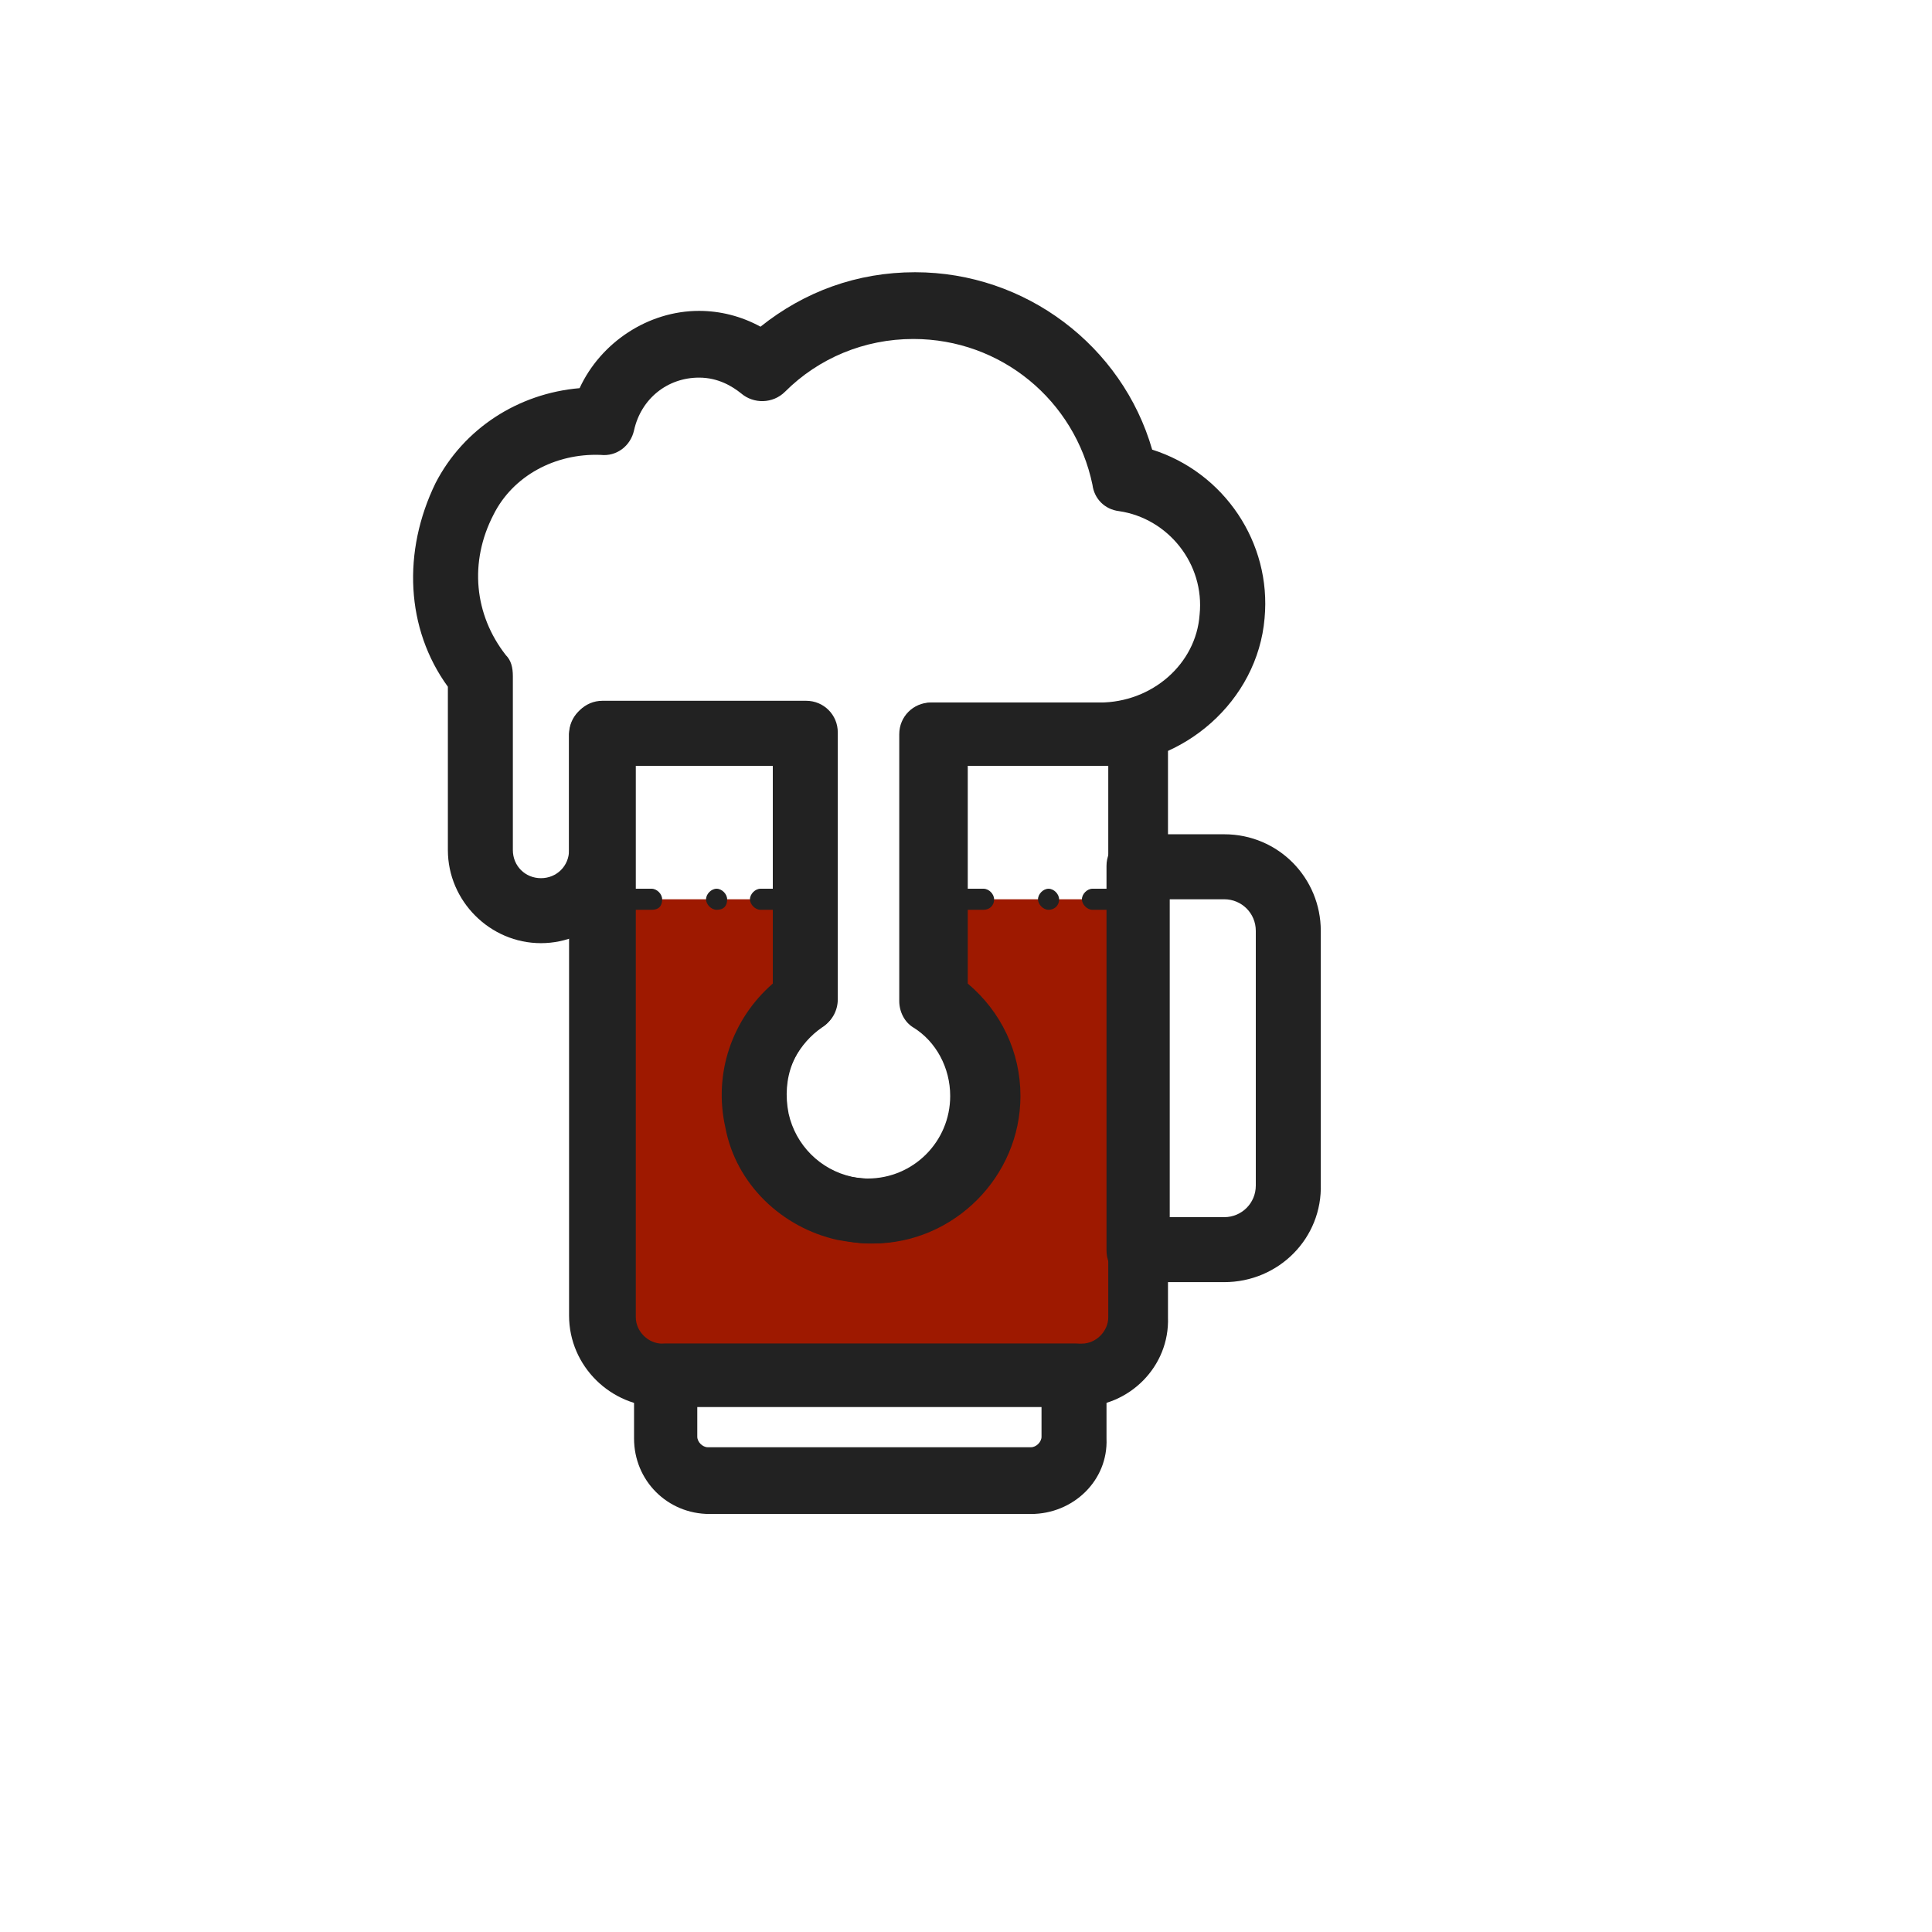
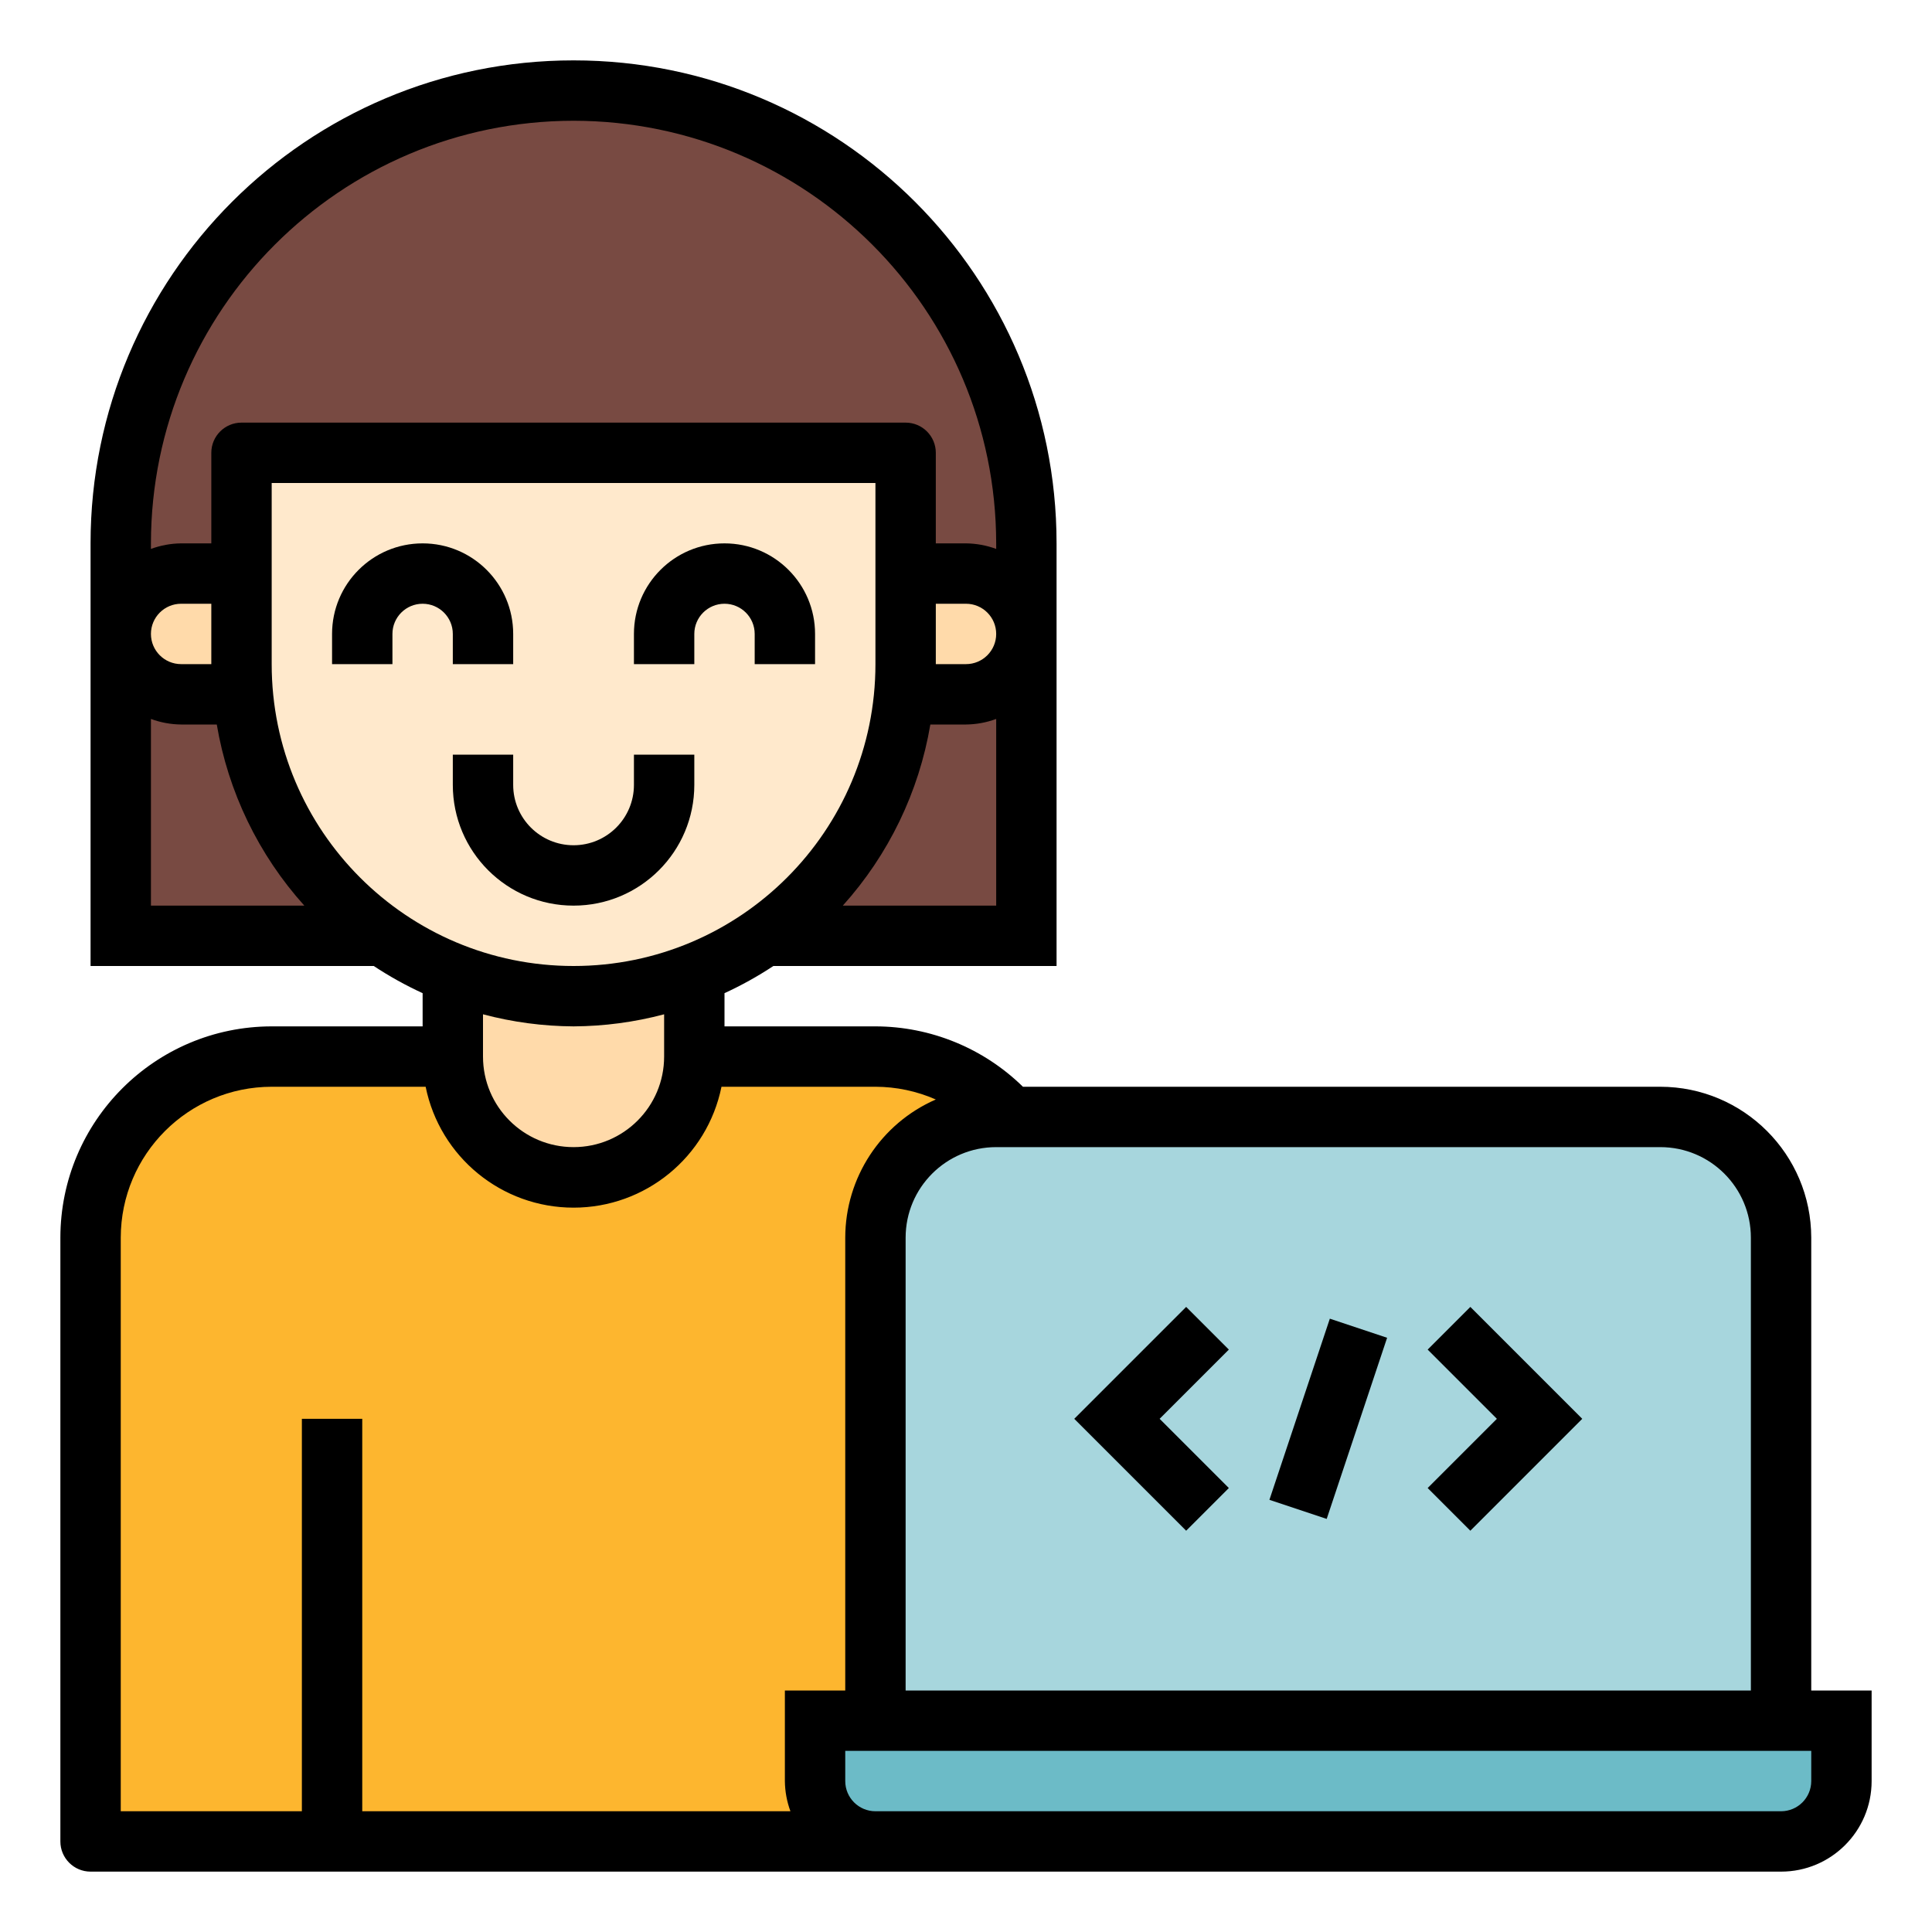
- <svg xmlns="http://www.w3.org/2000/svg" version="1.1" id="Layer_1" x="0px" y="0px" viewBox="0 0 110 110" enable-background="new 0 0 110 110" xml:space="preserve">
-   <g>
-     <path fill="#9E1900" d="M53,56.9c1.8,1.2,3,3.2,3,5.5c0,4.1-3.7,7.3-8,6.4c-2.5-0.5-4.5-2.5-5-5c-0.6-2.9,0.7-5.5,2.8-6.9v-5.7   H34.3v23.2c0,2.1,1.7,3.9,3.9,3.9h22.7c2.1,0,3.9-1.7,3.9-3.9V51.2H53V56.9z" />
-     <path fill="#222" d="M58.7,86.2H40.4c-2.4,0-4.3-1.9-4.3-4.3v-3.6c0-1,0.8-1.8,1.8-1.8h23.3c1,0,1.8,0.8,1.8,1.8v3.6   C63.1,84.3,61.1,86.2,58.7,86.2z M39.7,80.1v1.7c0,0.3,0.3,0.6,0.6,0.6h18.4c0.3,0,0.6-0.3,0.6-0.6v-1.7H39.7z" />
-     <path fill="#222" d="M69.7,73h-4.9c-1,0-1.8-0.8-1.8-1.8V49.3c0-1,0.8-1.8,1.8-1.8h4.9c3.1,0,5.5,2.5,5.5,5.5v14.4   C75.3,70.5,72.8,73,69.7,73z M66.6,69.3h3.1c1,0,1.8-0.8,1.8-1.8V53c0-1-0.8-1.8-1.8-1.8h-3.1V69.3z" />
-     <path fill="#222" d="M61.5,80.1H37.6c-2.8,0-5.2-2.3-5.2-5.2V41.8c0-1,0.8-1.8,1.8-1.8h11.6c1,0,1.8,0.8,1.8,1.8v15.2   c0,0.6-0.3,1.2-0.8,1.5c-1.3,0.9-2.1,2.4-2.1,3.9c0,2.6,2.1,4.7,4.7,4.7s4.7-2.1,4.7-4.7c0-1.6-0.8-3.1-2.1-3.9   c-0.5-0.3-0.8-0.9-0.8-1.5V41.8c0-1,0.8-1.8,1.8-1.8h11.7c1,0,1.8,0.8,1.8,1.8V75C66.6,77.8,64.3,80.1,61.5,80.1z M36.2,43.6V75   c0,0.8,0.7,1.5,1.5,1.5h23.9c0.8,0,1.5-0.7,1.5-1.5V43.6h-8V56c1.9,1.6,3,3.9,3,6.4c0,4.6-3.8,8.4-8.4,8.4s-8.4-3.8-8.4-8.4   c0-2.5,1.1-4.8,3-6.4V43.6H36.2z" />
-     <path fill="#222" d="M49.5,70.8c-0.6,0-1.2-0.1-1.8-0.2c-3.2-0.7-5.8-3.2-6.4-6.4C40.6,61.1,41.7,58,44,56V43.6h-7.9v4.8   c0,2.9-2.4,5.3-5.3,5.3c-2.9,0-5.3-2.4-5.3-5.3v-9.3c-2.4-3.3-2.6-7.7-0.7-11.6c1.6-3.1,4.7-5.1,8.2-5.4c1.2-2.6,3.9-4.4,6.8-4.4   c1.2,0,2.4,0.3,3.5,0.9c2.5-2,5.5-3.1,8.8-3.1c6.3,0,11.8,4.2,13.5,10.1c4.1,1.3,6.8,5.3,6.4,9.6c-0.4,4.7-4.6,8.4-9.4,8.4h-7.7V56   c1.9,1.6,3,3.9,3,6.4c0,2.5-1.1,4.9-3.1,6.5C53.3,70.2,51.4,70.8,49.5,70.8z M34.3,39.9h11.6c1,0,1.8,0.8,1.8,1.8v15.2   c0,0.6-0.3,1.2-0.8,1.5c-1.7,1.1-2.4,3-2,5c0.4,1.8,1.8,3.2,3.6,3.6c1.5,0.3,2.9,0,4-0.9c1.1-0.9,1.7-2.2,1.7-3.7   c0-1.6-0.8-3.1-2.1-3.9c-0.5-0.3-0.8-0.9-0.8-1.5V41.8c0-1,0.8-1.8,1.8-1.8h9.5c3,0,5.5-2.2,5.7-5c0.3-2.9-1.8-5.5-4.6-5.9   c-0.8-0.1-1.4-0.7-1.5-1.5c-1-4.8-5.2-8.3-10.2-8.3c-2.8,0-5.4,1.1-7.3,3c-0.7,0.7-1.8,0.7-2.5,0.1c-0.5-0.4-1.3-0.9-2.4-0.9   c-1.8,0-3.3,1.2-3.7,3c-0.2,0.9-1,1.5-1.9,1.4c-2.6-0.1-5,1.2-6.1,3.4C26.7,32,27,35,28.8,37.3c0.3,0.3,0.4,0.7,0.4,1.2v9.9   c0,0.9,0.7,1.6,1.6,1.6c0.9,0,1.6-0.7,1.6-1.6v-6.6C32.5,40.7,33.3,39.9,34.3,39.9z" />
-     <path fill="#222" d="M44.5,51.8h-1.2c-0.3,0-0.6-0.3-0.6-0.6c0-0.3,0.3-0.6,0.6-0.6h1.2c0.3,0,0.6,0.3,0.6,0.6   C45.1,51.6,44.8,51.8,44.5,51.8z M40.8,51.8c-0.3,0-0.6-0.3-0.6-0.6c0-0.3,0.3-0.6,0.6-0.6c0.3,0,0.6,0.3,0.6,0.6   C41.4,51.6,41.2,51.8,40.8,51.8z M37.1,51.8h-1.2c-0.3,0-0.6-0.3-0.6-0.6c0-0.3,0.3-0.6,0.6-0.6h1.2c0.3,0,0.6,0.3,0.6,0.6   C37.7,51.6,37.5,51.8,37.1,51.8z" />
-     <path fill="#222" d="M63.4,51.8h-1.2c-0.3,0-0.6-0.3-0.6-0.6c0-0.3,0.3-0.6,0.6-0.6h1.2c0.3,0,0.6,0.3,0.6,0.6   C64,51.6,63.7,51.8,63.4,51.8z M59.7,51.8c-0.3,0-0.6-0.3-0.6-0.6c0-0.3,0.3-0.6,0.6-0.6c0.3,0,0.6,0.3,0.6,0.6   C60.3,51.6,60,51.8,59.7,51.8z M56,51.8h-1.2c-0.3,0-0.6-0.3-0.6-0.6c0-0.3,0.3-0.6,0.6-0.6H56c0.3,0,0.6,0.3,0.6,0.6   C56.6,51.6,56.3,51.8,56,51.8z" />
+ <svg xmlns="http://www.w3.org/2000/svg" viewBox="0 0 64 64" width="512" height="512">
+   <g id="Filled_Outline" data-name="Filled Outline">
+     <path d="M35,41V61H3V41a6,6,0,0,1,6-6H29A6,6,0,0,1,35,41Z" style="fill:#fdb62f" />
+     <path d="M15,31h8v4a4,4,0,0,1-4,4h0a4,4,0,0,1-4-4Z" style="fill:#ffdaaa" />
+     <path d="M19,3h0A15,15,0,0,0,4,18V31H34V18A15,15,0,0,0,19,3Z" style="fill:#784a42" />
+     <path d="M9,19H6a2,2,0,0,0-2,2H4a2,2,0,0,0,2,2H9Z" style="fill:#ffdaaa" />
+     <path d="M29,19h3a2,2,0,0,1,2,2h0a2,2,0,0,1-2,2H29Z" style="fill:#ffdaaa" />
+     <path d="M30,22V15H8v7A11,11,0,0,0,19,33h0A11,11,0,0,0,30,22Z" style="fill:#ffe9cc" />
+     <path d="M33,37H55a4,4,0,0,1,4,4V57a0,0,0,0,1,0,0H29a0,0,0,0,1,0,0V41A4,4,0,0,1,33,37Z" style="fill:#a7d6dd" />
+     <path d="M27,57H61v2a2,2,0,0,1-2,2H29a2,2,0,0,1-2-2Z" style="fill:#6cbbc7" />
+     <path d="M13,21a1,1,0,0,1,2,0v1h2V21a3,3,0,0,0-6,0v1h2Z" />
+     <path d="M23,21a1,1,0,0,1,2,0v1h2V21a3,3,0,0,0-6,0v1h2Z" />
+     <path d="M17,25H15v1a4,4,0,0,0,8,0V25H21v1a2,2,0,0,1-4,0Z" />
+     <path d="M60,41a5.006,5.006,0,0,0-5-5H33.886A7,7,0,0,0,29,34H24V32.9a12.065,12.065,0,0,0,1.619-.9H35V18A16,16,0,0,0,3,18V32h9.381A12.065,12.065,0,0,0,14,32.9V34H9a7.008,7.008,0,0,0-7,7V61a1,1,0,0,0,1,1H59a3,3,0,0,0,3-3V56H60Zm-2,0V56H30V41a3,3,0,0,1,3-3H55A3,3,0,0,1,58,41ZM9,16H29v6A10,10,0,0,1,9,22Zm22,4h1a1,1,0,0,1,0,2H31ZM27.919,30a11.942,11.942,0,0,0,2.9-6H32a2.966,2.966,0,0,0,1-.184V30ZM19,4A14.015,14.015,0,0,1,33,18v.184A2.966,2.966,0,0,0,32,18H31V15a1,1,0,0,0-1-1H8a1,1,0,0,0-1,1v3H6a2.966,2.966,0,0,0-1,.184V18A14.015,14.015,0,0,1,19,4ZM7,22H6a1,1,0,0,1,0-2H7ZM5,23.816A2.966,2.966,0,0,0,6,24H7.181a11.942,11.942,0,0,0,2.9,6H5ZM19,34a11.932,11.932,0,0,0,3-.4V35a3,3,0,0,1-6,0V33.6A11.932,11.932,0,0,0,19,34ZM4,41a5.006,5.006,0,0,1,5-5h5.1a5,5,0,0,0,9.8,0H29a5,5,0,0,1,2,.422A5,5,0,0,0,28,41V56H26v3a2.966,2.966,0,0,0,.184,1H12V47H10V60H4ZM60,59a1,1,0,0,1-1,1H29a1,1,0,0,1-1-1V58H60Z" />
+     <polygon points="40.707 49.293 38.414 47 40.707 44.707 39.293 43.293 35.586 47 39.293 50.707 40.707 49.293" />
+     <polygon points="48.707 50.707 52.414 47 48.707 43.293 47.293 44.707 49.586 47 47.293 49.293 48.707 50.707" />
+     <rect x="40.838" y="46" width="6.325" height="2" transform="translate(-14.506 73.87) rotate(-71.556)" />
  </g>
</svg>
